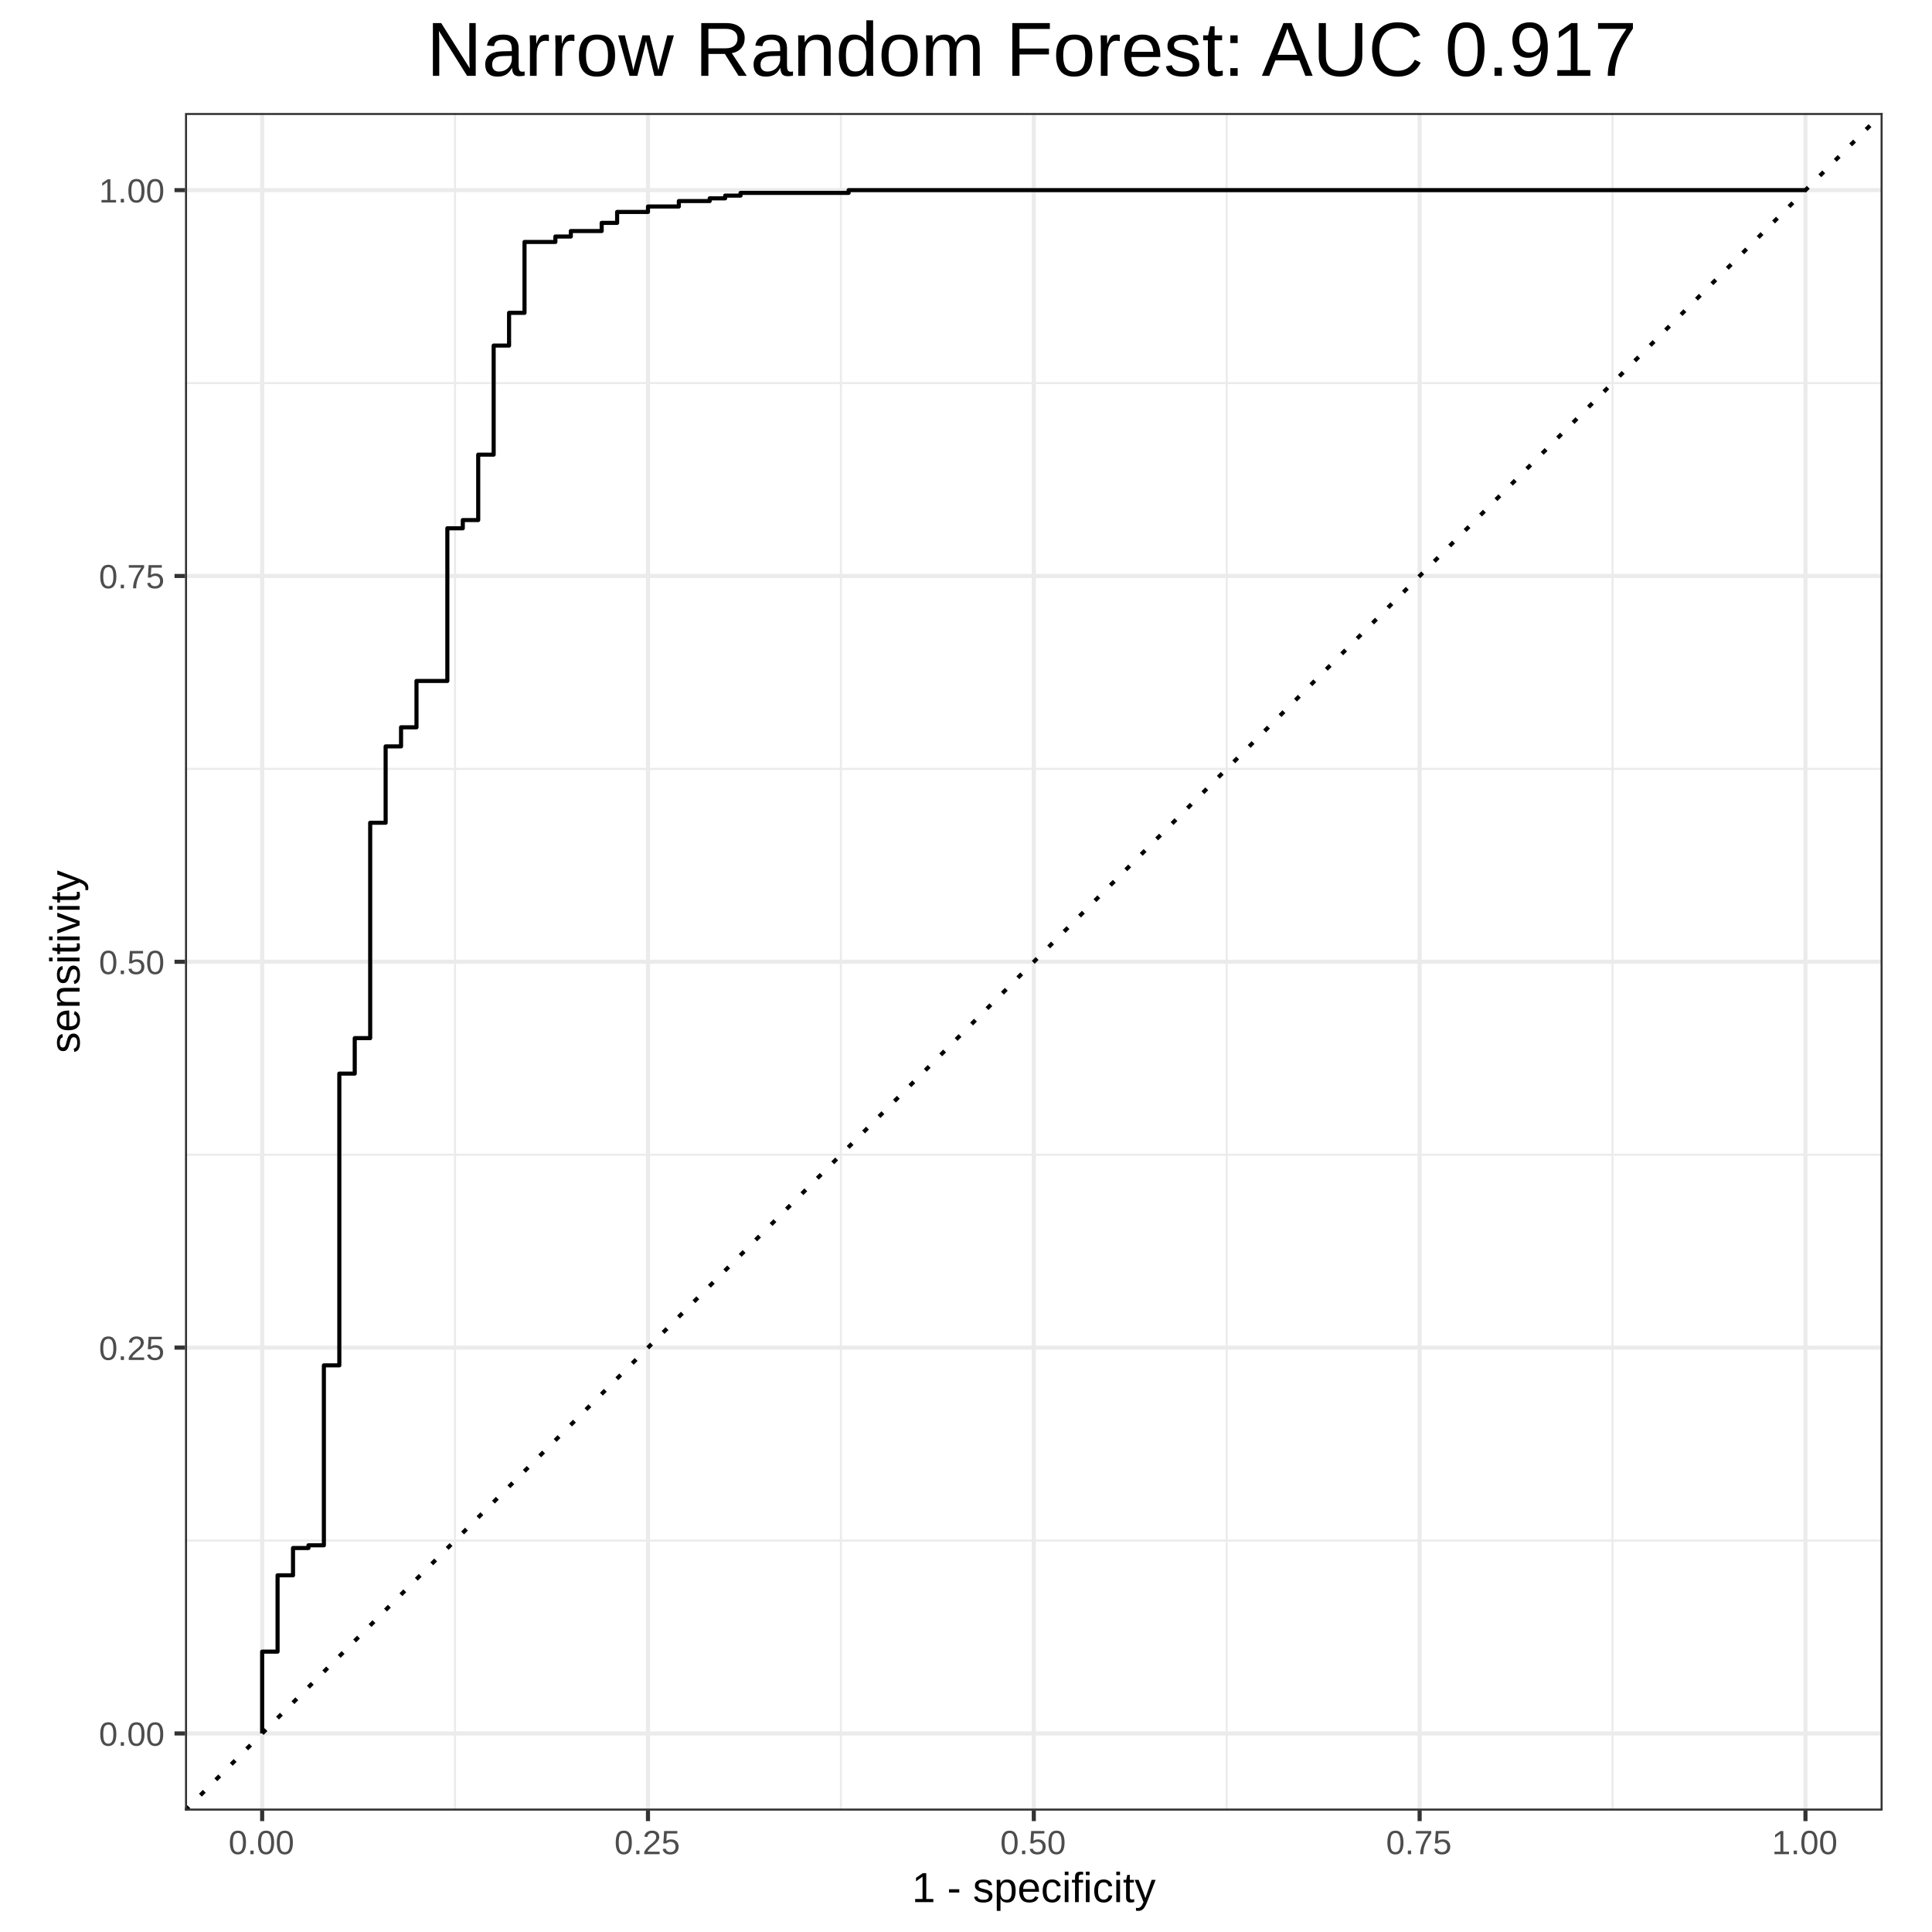
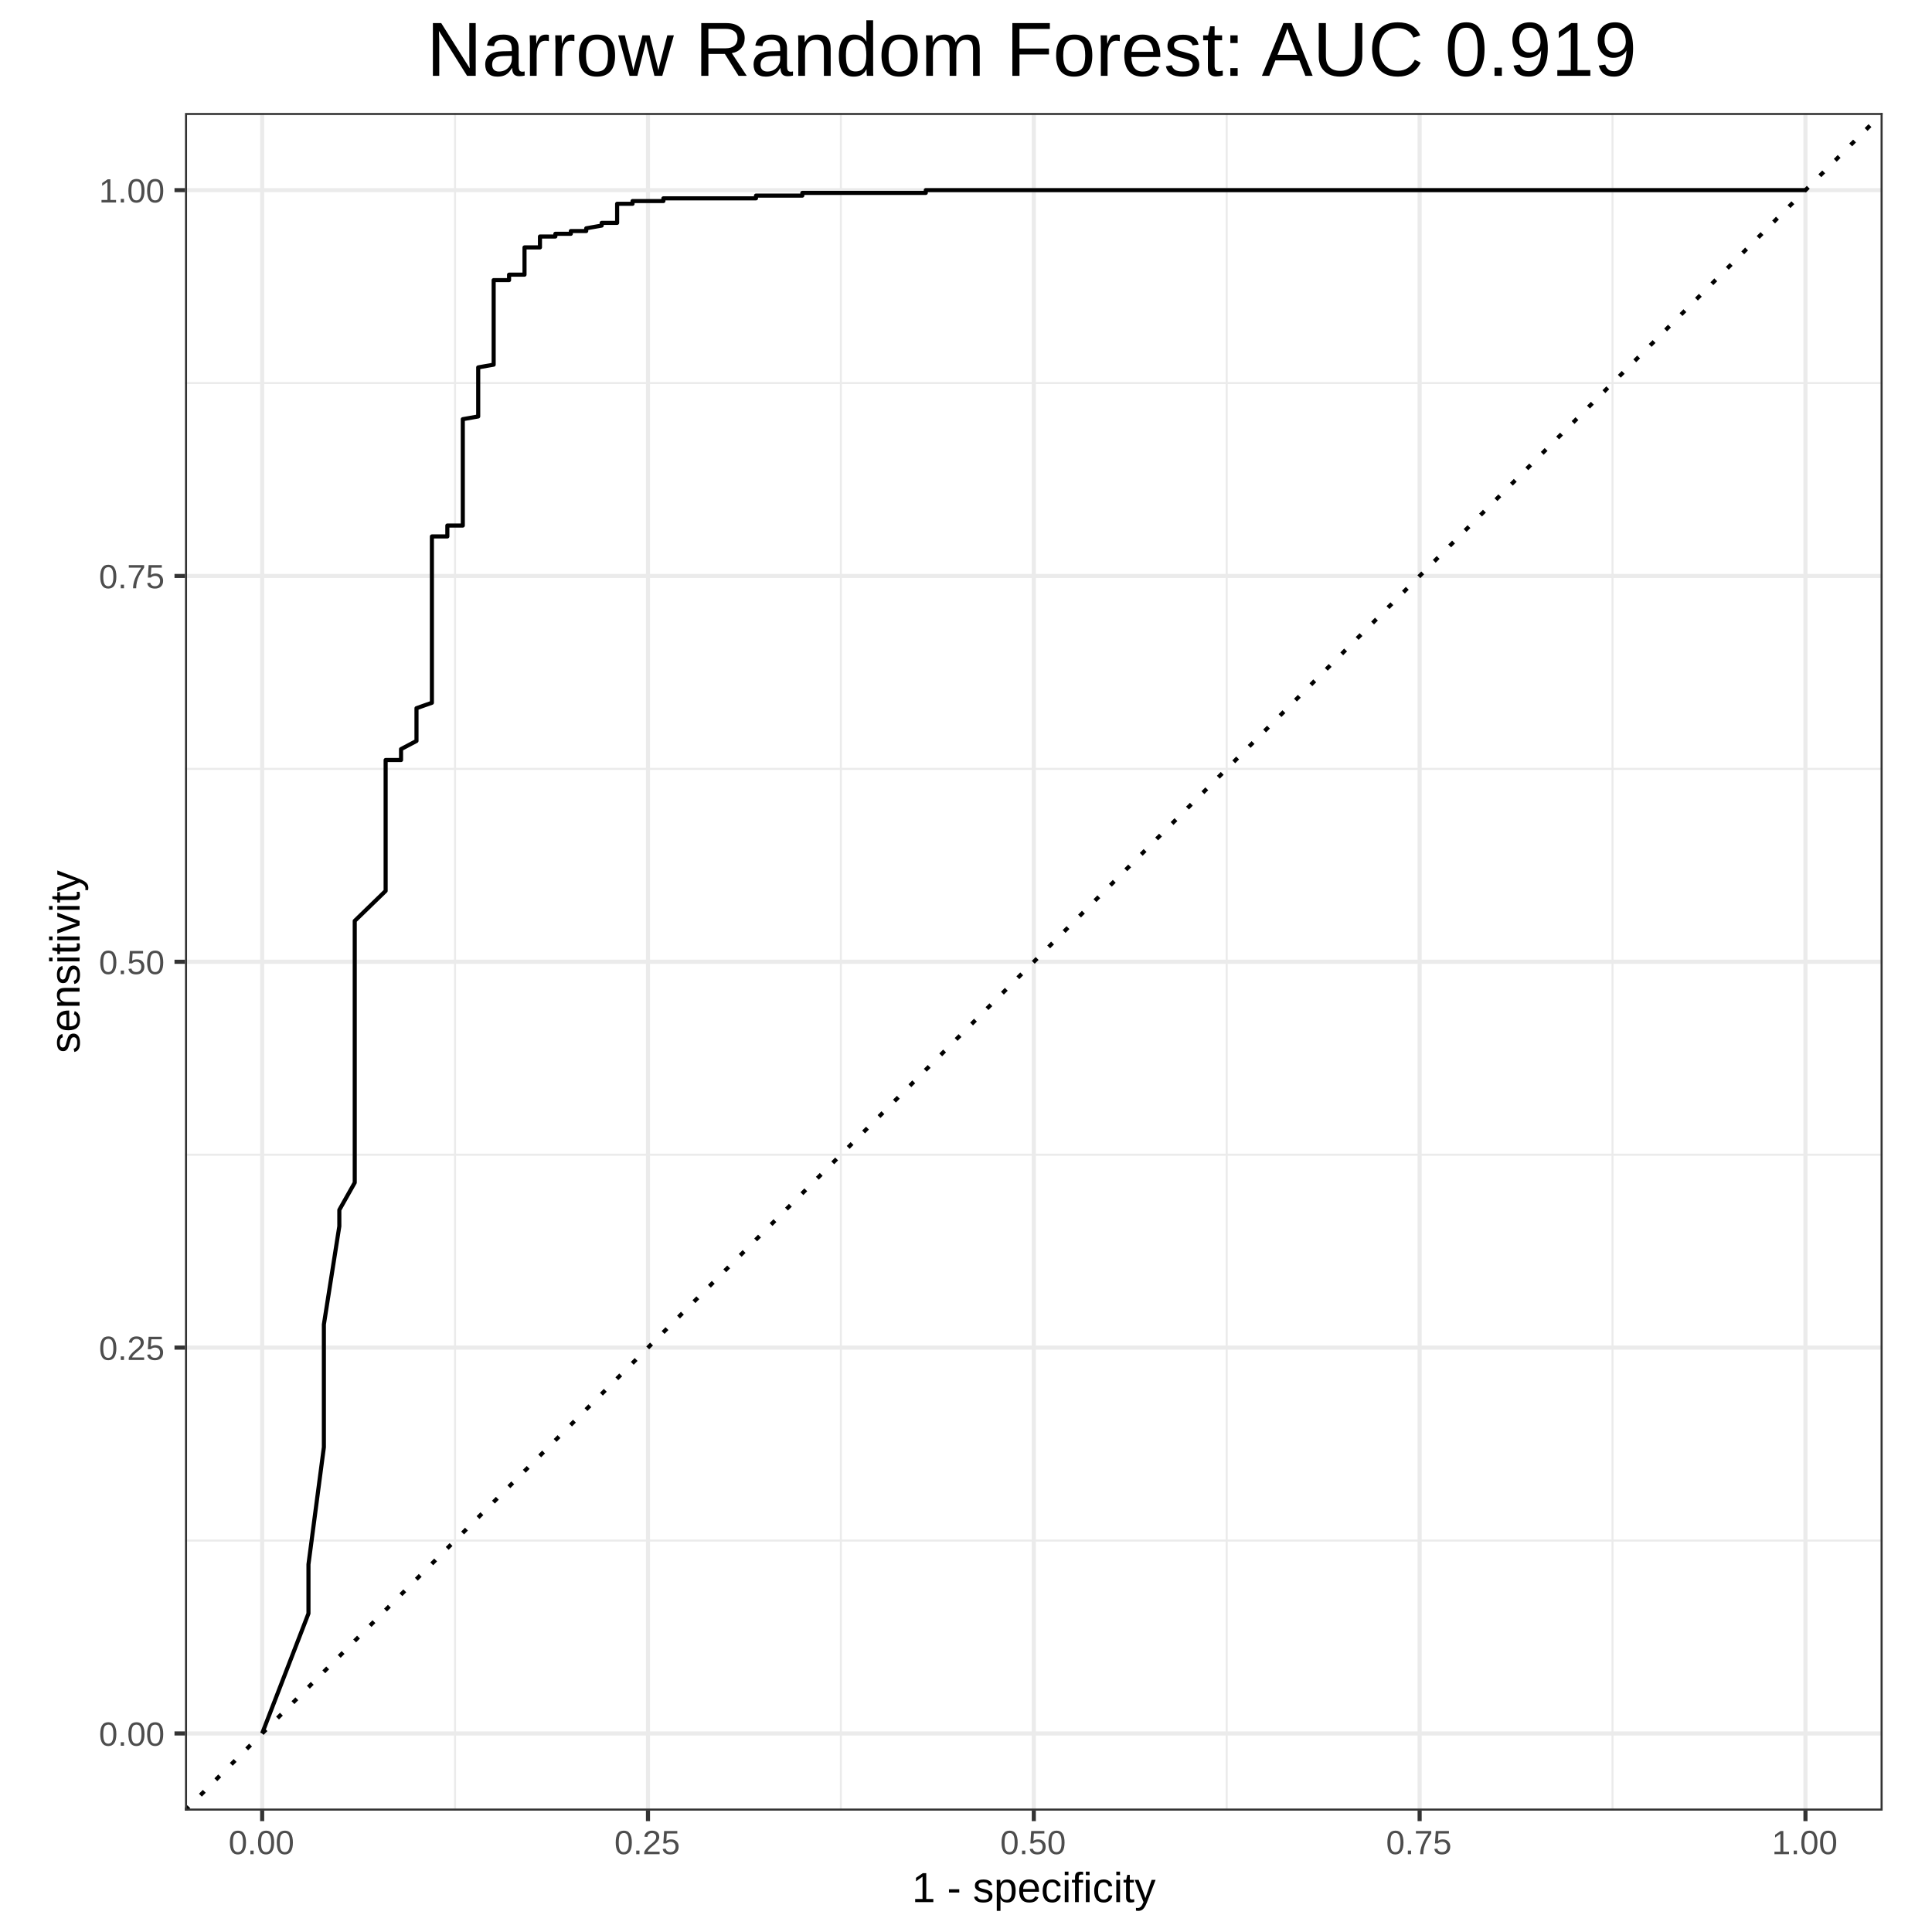
<svg xmlns="http://www.w3.org/2000/svg" viewBox="0 0 504.00 504.00">
  <defs>
    <style type="text/css">
    line, polyline, polygon, path, rect, circle {
      fill: none;
      stroke: #000000;
      stroke-linecap: round;
      stroke-linejoin: round;
      stroke-miterlimit: 10.00;
    }
  </style>
  </defs>
  <rect width="100%" height="100%" style="stroke: none; fill: #FFFFFF;" />
  <defs>
    <clipPath id="cpNy40MHw0OTYuNjB8NTA0LjAwfDAuMDA=">
      <rect x="7.40" y="0.00" width="489.19" height="504.00" />
    </clipPath>
  </defs>
  <rect x="7.40" y="-0" width="489.19" height="504.00" style="stroke-width: 1.07; stroke: #FFFFFF; fill: #FFFFFF;" clip-path="url(#cpNy40MHw0OTYuNjB8NTA0LjAwfDAuMDA=)" />
  <defs>
    <clipPath id="cpMC4wMHw1MDQuMDB8NTA0LjAwfDAuMDA=">
      <rect x="0.00" y="0.00" width="504.00" height="504.00" />
    </clipPath>
  </defs>
  <defs>
    <clipPath id="cpNDguMjZ8NDkxLjEyfDQ3Mi4zM3wyOS40Nw==">
      <rect x="48.26" y="29.47" width="442.86" height="442.86" />
    </clipPath>
  </defs>
  <rect x="48.26" y="29.47" width="442.86" height="442.86" style="stroke-width: 1.07; stroke: none; fill: #FFFFFF;" clip-path="url(#cpNDguMjZ8NDkxLjEyfDQ3Mi4zM3wyOS40Nw==)" />
  <polyline points="48.26,401.88 491.12,401.88 " style="stroke-width: 0.53; stroke: #EBEBEB; stroke-linecap: butt;" clip-path="url(#cpNDguMjZ8NDkxLjEyfDQ3Mi4zM3wyOS40Nw==)" />
  <polyline points="48.26,301.23 491.12,301.23 " style="stroke-width: 0.53; stroke: #EBEBEB; stroke-linecap: butt;" clip-path="url(#cpNDguMjZ8NDkxLjEyfDQ3Mi4zM3wyOS40Nw==)" />
  <polyline points="48.26,200.58 491.12,200.58 " style="stroke-width: 0.53; stroke: #EBEBEB; stroke-linecap: butt;" clip-path="url(#cpNDguMjZ8NDkxLjEyfDQ3Mi4zM3wyOS40Nw==)" />
  <polyline points="48.26,99.93 491.12,99.93 " style="stroke-width: 0.53; stroke: #EBEBEB; stroke-linecap: butt;" clip-path="url(#cpNDguMjZ8NDkxLjEyfDQ3Mi4zM3wyOS40Nw==)" />
  <polyline points="118.71,472.33 118.71,29.47 " style="stroke-width: 0.53; stroke: #EBEBEB; stroke-linecap: butt;" clip-path="url(#cpNDguMjZ8NDkxLjEyfDQ3Mi4zM3wyOS40Nw==)" />
  <polyline points="219.36,472.33 219.36,29.47 " style="stroke-width: 0.53; stroke: #EBEBEB; stroke-linecap: butt;" clip-path="url(#cpNDguMjZ8NDkxLjEyfDQ3Mi4zM3wyOS40Nw==)" />
  <polyline points="320.01,472.33 320.01,29.47 " style="stroke-width: 0.53; stroke: #EBEBEB; stroke-linecap: butt;" clip-path="url(#cpNDguMjZ8NDkxLjEyfDQ3Mi4zM3wyOS40Nw==)" />
  <polyline points="420.66,472.33 420.66,29.47 " style="stroke-width: 0.53; stroke: #EBEBEB; stroke-linecap: butt;" clip-path="url(#cpNDguMjZ8NDkxLjEyfDQ3Mi4zM3wyOS40Nw==)" />
  <polyline points="48.26,452.20 491.12,452.20 " style="stroke-width: 1.07; stroke: #EBEBEB; stroke-linecap: butt;" clip-path="url(#cpNDguMjZ8NDkxLjEyfDQ3Mi4zM3wyOS40Nw==)" />
  <polyline points="48.26,351.55 491.12,351.55 " style="stroke-width: 1.07; stroke: #EBEBEB; stroke-linecap: butt;" clip-path="url(#cpNDguMjZ8NDkxLjEyfDQ3Mi4zM3wyOS40Nw==)" />
  <polyline points="48.26,250.90 491.12,250.90 " style="stroke-width: 1.07; stroke: #EBEBEB; stroke-linecap: butt;" clip-path="url(#cpNDguMjZ8NDkxLjEyfDQ3Mi4zM3wyOS40Nw==)" />
  <polyline points="48.26,150.25 491.12,150.25 " style="stroke-width: 1.07; stroke: #EBEBEB; stroke-linecap: butt;" clip-path="url(#cpNDguMjZ8NDkxLjEyfDQ3Mi4zM3wyOS40Nw==)" />
  <polyline points="48.26,49.60 491.12,49.60 " style="stroke-width: 1.07; stroke: #EBEBEB; stroke-linecap: butt;" clip-path="url(#cpNDguMjZ8NDkxLjEyfDQ3Mi4zM3wyOS40Nw==)" />
  <polyline points="68.39,472.33 68.39,29.47 " style="stroke-width: 1.07; stroke: #EBEBEB; stroke-linecap: butt;" clip-path="url(#cpNDguMjZ8NDkxLjEyfDQ3Mi4zM3wyOS40Nw==)" />
  <polyline points="169.04,472.33 169.04,29.47 " style="stroke-width: 1.07; stroke: #EBEBEB; stroke-linecap: butt;" clip-path="url(#cpNDguMjZ8NDkxLjEyfDQ3Mi4zM3wyOS40Nw==)" />
  <polyline points="269.69,472.33 269.69,29.47 " style="stroke-width: 1.07; stroke: #EBEBEB; stroke-linecap: butt;" clip-path="url(#cpNDguMjZ8NDkxLjEyfDQ3Mi4zM3wyOS40Nw==)" />
  <polyline points="370.34,472.33 370.34,29.47 " style="stroke-width: 1.07; stroke: #EBEBEB; stroke-linecap: butt;" clip-path="url(#cpNDguMjZ8NDkxLjEyfDQ3Mi4zM3wyOS40Nw==)" />
  <polyline points="470.99,472.33 470.99,29.47 " style="stroke-width: 1.07; stroke: #EBEBEB; stroke-linecap: butt;" clip-path="url(#cpNDguMjZ8NDkxLjEyfDQ3Mi4zM3wyOS40Nw==)" />
-   <polyline points="470.99,49.60 470.99,49.60 466.96,49.60 462.94,49.60 458.91,49.60 454.88,49.60 450.86,49.60 446.83,49.60 442.81,49.60 438.78,49.60 434.75,49.60 430.73,49.60 426.70,49.60 422.68,49.60 418.65,49.60 414.62,49.60 410.60,49.60 406.57,49.60 402.55,49.60 398.52,49.60 394.49,49.60 390.47,49.60 386.44,49.60 382.42,49.60 378.39,49.60 374.36,49.60 370.34,49.60 366.31,49.60 362.29,49.60 358.26,49.60 354.23,49.60 350.21,49.60 346.18,49.60 342.16,49.60 338.13,49.60 334.10,49.60 330.08,49.60 326.05,49.60 322.03,49.60 318.00,49.60 313.97,49.60 309.95,49.60 305.92,49.60 301.90,49.60 297.87,49.60 293.84,49.60 289.82,49.60 285.79,49.60 281.77,49.60 277.74,49.60 273.71,49.60 269.69,49.60 265.66,49.60 261.64,49.60 257.61,49.60 253.58,49.60 249.56,49.60 245.53,49.60 241.51,49.60 237.48,49.60 233.45,49.60 229.43,49.60 225.40,49.60 221.38,49.60 221.38,50.32 217.35,50.32 213.32,50.32 209.30,50.32 205.27,50.32 201.25,50.32 197.22,50.32 193.19,50.32 193.19,51.03 189.17,51.03 189.17,51.74 185.14,51.74 185.14,52.45 181.12,52.45 177.09,52.45 177.09,53.16 177.09,53.87 173.06,53.87 169.04,53.87 169.04,54.58 169.04,55.29 165.01,55.29 160.99,55.29 160.99,56.01 160.99,56.72 160.99,57.43 160.99,58.14 156.96,58.14 156.96,58.85 156.96,59.56 156.96,60.27 152.93,60.27 148.91,60.27 148.91,60.99 148.91,61.70 144.88,61.70 144.88,62.41 144.88,63.12 140.86,63.12 136.83,63.12 136.83,63.83 136.83,64.54 136.83,65.25 136.83,65.96 136.83,66.68 136.83,67.39 136.83,68.10 136.83,68.81 136.83,69.52 136.83,70.23 136.83,70.94 136.83,71.65 136.83,72.37 136.83,73.08 136.83,73.79 136.83,74.50 136.83,75.21 136.83,75.92 136.83,76.63 136.83,77.35 136.83,78.06 136.83,78.77 136.83,79.48 136.83,80.19 136.83,80.90 136.83,81.61 132.80,81.61 132.80,82.32 132.80,83.04 132.80,83.75 132.80,84.46 132.80,85.17 132.80,85.88 132.80,86.59 132.80,87.30 132.80,88.02 132.80,88.73 132.80,89.44 132.80,90.15 128.78,90.15 128.78,90.86 128.78,91.57 128.78,92.28 128.78,92.99 128.78,93.71 128.78,94.42 128.78,95.13 128.78,95.84 128.78,96.55 128.78,97.26 128.78,97.97 128.78,98.68 128.78,99.40 128.78,100.11 128.78,100.82 128.78,101.53 128.78,102.24 128.78,102.95 128.78,103.66 128.78,104.38 128.78,105.09 128.78,105.80 128.78,106.51 128.78,107.22 128.78,107.93 128.78,108.64 128.78,109.35 128.78,110.07 128.78,110.78 128.78,111.49 128.78,112.20 128.78,112.91 128.78,113.62 128.78,114.33 128.78,115.04 128.78,115.76 128.78,116.47 128.78,117.18 128.78,117.89 128.78,118.60 124.75,118.60 124.75,119.31 124.75,120.02 124.75,120.74 124.75,121.45 124.75,122.16 124.75,122.87 124.75,123.58 124.75,124.29 124.75,125.00 124.75,125.71 124.75,126.43 124.75,127.14 124.75,127.85 124.75,128.56 124.75,129.27 124.75,129.98 124.75,130.69 124.75,131.40 124.75,132.12 124.75,132.83 124.75,133.54 124.75,134.25 124.75,134.96 124.75,135.67 120.73,135.67 120.73,136.38 120.73,137.10 120.73,137.81 116.70,137.81 116.70,138.52 116.70,139.23 116.70,139.94 116.70,140.65 116.70,141.36 116.70,142.07 116.70,142.79 116.70,143.50 116.70,144.21 116.70,144.92 116.70,145.63 116.70,146.34 116.70,147.05 116.70,147.76 116.70,148.48 116.70,149.19 116.70,149.90 116.70,150.61 116.70,151.32 116.70,152.03 116.70,152.74 116.70,153.46 116.70,154.17 116.70,154.88 116.70,155.59 116.70,156.30 116.70,157.01 116.70,157.72 116.70,158.43 116.70,159.15 116.70,159.86 116.70,160.57 116.70,161.28 116.70,161.99 116.70,162.70 116.70,163.41 116.70,164.12 116.70,164.84 116.70,165.55 116.70,166.26 116.70,166.97 116.70,167.68 116.70,168.39 116.70,169.10 116.70,169.82 116.70,170.53 116.70,171.24 116.70,171.95 116.70,172.66 116.70,173.37 116.70,174.08 116.70,174.79 116.70,175.51 116.70,176.22 116.70,176.93 116.70,177.64 112.67,177.64 108.65,177.64 108.65,178.35 108.65,179.06 108.65,179.77 108.65,180.48 108.65,181.20 108.65,181.91 108.65,182.62 108.65,183.33 108.65,184.04 108.65,184.75 108.65,185.46 108.65,186.18 108.65,186.89 108.65,187.60 108.65,188.31 108.65,189.02 108.65,189.73 104.62,189.73 104.62,190.44 104.62,191.15 104.62,191.87 104.62,192.58 104.62,193.29 104.62,194.00 104.62,194.71 100.60,194.71 100.60,195.42 100.60,196.13 100.60,196.84 100.60,197.56 100.60,198.27 100.60,198.98 100.60,199.69 100.60,200.40 100.60,201.11 100.60,201.82 100.60,202.54 100.60,203.25 100.60,203.96 100.60,204.67 100.60,205.38 100.60,206.09 100.60,206.80 100.60,207.51 100.60,208.23 100.60,208.94 100.60,209.65 100.60,210.36 100.60,211.07 100.60,211.78 100.60,212.49 100.60,213.20 100.60,213.92 100.60,214.63 96.57,214.63 96.57,215.34 96.57,216.05 96.57,216.76 96.57,217.47 96.57,218.18 96.57,218.90 96.57,219.61 96.57,220.32 96.57,221.03 96.57,221.74 96.57,222.45 96.57,223.16 96.57,223.87 96.57,224.59 96.57,225.30 96.57,226.72 96.57,227.43 96.57,228.14 96.57,228.85 96.57,229.56 96.57,230.28 96.57,230.99 96.57,231.70 96.57,232.41 96.57,233.12 96.57,233.83 96.57,234.54 96.57,235.26 96.57,235.97 96.57,236.68 96.57,237.39 96.57,238.10 96.57,238.81 96.57,239.52 96.57,240.23 96.57,240.95 96.57,241.66 96.57,242.37 96.57,243.08 96.57,243.79 96.57,244.50 96.57,245.21 96.57,245.92 96.57,246.64 96.57,247.35 96.57,248.06 96.57,248.77 96.57,249.48 96.57,250.19 96.57,250.90 96.57,251.62 96.57,252.33 96.57,253.04 96.57,253.75 96.57,254.46 96.57,255.17 96.57,255.88 96.57,256.59 96.57,257.31 96.57,258.02 96.57,258.73 96.57,259.44 96.57,260.15 96.57,260.86 96.57,261.57 96.57,262.29 96.57,263.00 96.57,263.71 96.57,264.42 96.57,265.13 96.57,265.84 96.57,266.55 96.57,267.26 96.57,267.98 96.57,268.69 96.57,269.40 96.57,270.11 96.57,270.82 92.54,270.82 92.54,271.53 92.54,272.24 92.54,272.95 92.54,273.67 92.54,274.38 92.54,275.09 92.54,275.80 92.54,276.51 92.54,277.22 92.54,277.93 92.54,278.65 92.54,279.36 92.54,280.07 88.52,280.07 88.52,280.78 88.52,281.49 88.52,282.20 88.52,282.91 88.52,283.62 88.52,284.34 88.52,285.05 88.52,285.76 88.52,286.47 88.52,287.18 88.52,287.89 88.52,288.60 88.52,289.31 88.52,290.03 88.52,290.74 88.52,291.45 88.52,292.16 88.52,292.87 88.52,293.58 88.52,294.29 88.52,295.01 88.52,295.72 88.52,296.43 88.52,297.14 88.52,297.85 88.52,298.56 88.52,299.27 88.52,299.98 88.52,300.70 88.52,301.41 88.52,302.12 88.52,302.83 88.52,303.54 88.52,304.25 88.52,304.96 88.52,305.67 88.52,306.39 88.52,307.10 88.52,307.81 88.52,308.52 88.52,309.23 88.52,309.94 88.52,310.65 88.52,311.37 88.52,312.08 88.52,312.79 88.52,313.50 88.52,314.21 88.52,314.92 88.52,315.63 88.52,316.34 88.52,317.06 88.52,317.77 88.52,318.48 88.52,319.19 88.52,319.90 88.52,320.61 88.52,321.32 88.52,322.03 88.52,322.75 88.52,323.46 88.52,324.17 88.52,324.88 88.52,325.59 88.52,326.30 88.52,327.01 88.52,327.73 88.52,328.44 88.52,329.15 88.52,329.86 88.52,330.57 88.52,331.28 88.52,331.99 88.52,332.70 88.52,333.42 88.52,334.13 88.52,334.84 88.52,335.55 88.52,336.26 88.52,336.97 88.52,337.68 88.52,338.39 88.52,339.11 88.52,339.82 88.52,340.53 88.52,341.24 88.52,341.95 88.52,342.66 88.52,343.37 88.52,344.09 88.52,344.80 88.52,345.51 88.52,346.22 88.52,346.93 88.52,347.64 88.52,348.35 88.52,349.06 88.52,349.78 88.52,350.49 88.52,351.20 88.52,351.91 88.52,352.62 88.52,353.33 88.52,354.04 88.52,354.75 88.52,355.47 88.52,356.18 84.49,356.18 84.49,356.89 84.49,357.60 84.49,358.31 84.49,359.02 84.49,359.73 84.49,360.45 84.49,361.16 84.49,361.87 84.49,362.58 84.49,363.29 84.49,364.00 84.49,364.71 84.49,365.42 84.49,366.14 84.49,366.85 84.49,367.56 84.49,368.27 84.49,368.98 84.49,369.69 84.49,370.40 84.49,371.11 84.49,371.83 84.49,372.54 84.49,373.25 84.49,373.96 84.49,374.67 84.49,375.38 84.49,376.09 84.49,376.81 84.49,377.52 84.49,378.23 84.49,378.94 84.49,379.65 84.49,380.36 84.49,381.07 84.49,381.78 84.49,382.50 84.49,383.21 84.49,383.92 84.49,384.63 84.49,385.34 84.49,386.05 84.49,386.76 84.49,387.47 84.49,388.19 84.49,388.90 84.49,389.61 84.49,390.32 84.49,391.03 84.49,391.74 84.49,392.45 84.49,393.17 84.49,393.88 84.49,394.59 84.49,395.30 84.49,396.01 84.49,396.72 84.49,397.43 84.49,398.14 84.49,398.86 84.49,399.57 84.49,400.28 84.49,400.99 84.49,401.70 84.49,402.41 84.49,403.12 80.47,403.12 80.47,403.83 76.44,403.83 76.44,404.55 76.44,405.26 76.44,405.97 76.44,406.68 76.44,407.39 76.44,408.10 76.44,408.81 76.44,409.53 76.44,410.24 76.44,410.95 72.41,410.95 72.41,411.66 72.41,412.37 72.41,413.08 72.41,413.79 72.41,414.50 72.41,415.22 72.41,415.93 72.41,416.64 72.41,417.35 72.41,418.06 72.41,418.77 72.41,419.48 72.41,420.19 72.41,420.91 72.41,421.62 72.41,422.33 72.41,423.04 72.41,423.75 72.41,424.46 72.41,425.17 72.41,425.89 72.41,426.60 72.41,427.31 72.41,428.02 72.41,428.73 72.41,429.44 72.41,430.15 72.41,430.86 68.39,430.86 68.39,431.58 68.39,432.29 68.39,433.00 68.39,433.71 68.39,434.42 68.39,435.13 68.39,435.84 68.39,436.55 68.39,437.27 68.39,437.98 68.39,438.69 68.39,439.40 68.39,440.11 68.39,440.82 68.39,441.53 68.39,442.96 68.39,443.67 68.39,444.38 68.39,445.09 68.39,445.80 68.39,446.51 68.39,447.22 68.39,447.94 68.39,448.65 68.39,449.36 68.39,450.07 68.39,450.78 68.39,452.20 " style="stroke-width: 1.07; stroke-linecap: butt;" clip-path="url(#cpNDguMjZ8NDkxLjEyfDQ3Mi4zM3wyOS40Nw==)" />
+   <polyline points="470.99,49.60 470.99,49.60 466.96,49.60 462.94,49.60 458.91,49.60 454.88,49.60 450.86,49.60 446.83,49.60 442.81,49.60 438.78,49.60 434.75,49.60 430.73,49.60 426.70,49.60 422.68,49.60 418.65,49.60 414.62,49.60 410.60,49.60 406.57,49.60 402.55,49.60 398.52,49.60 394.49,49.60 390.47,49.60 386.44,49.60 382.42,49.60 374.36,49.60 370.34,49.60 366.31,49.60 362.29,49.60 358.26,49.60 354.23,49.60 350.21,49.60 346.18,49.60 342.16,49.60 338.13,49.60 330.08,49.60 326.05,49.60 322.03,49.60 318.00,49.60 313.97,49.60 305.92,49.60 301.90,49.60 297.87,49.60 293.84,49.60 289.82,49.60 285.79,49.60 281.77,49.60 277.74,49.60 273.71,49.60 269.69,49.60 265.66,49.60 261.64,49.60 257.61,49.60 253.58,49.60 249.56,49.60 245.53,49.60 241.51,49.60 241.51,50.32 237.48,50.32 233.45,50.32 229.43,50.32 225.40,50.32 221.38,50.32 217.35,50.32 213.32,50.32 209.30,50.32 209.30,51.03 205.27,51.03 201.25,51.03 197.22,51.03 197.22,51.74 193.19,51.74 189.17,51.74 185.14,51.74 181.12,51.74 177.09,51.74 173.06,51.74 173.06,52.45 169.04,52.45 165.01,52.45 165.01,53.16 160.99,53.16 160.99,53.87 160.99,54.58 160.99,55.29 160.99,56.01 160.99,56.72 160.99,57.43 160.99,58.14 156.96,58.14 156.96,58.85 152.93,59.56 152.93,60.27 148.91,60.27 148.91,60.99 144.88,60.99 144.88,61.70 140.86,61.70 140.86,62.41 140.86,63.12 140.86,63.83 140.86,64.54 136.83,64.54 136.83,65.25 136.83,65.96 136.83,66.68 136.83,67.39 136.83,68.10 136.83,68.81 136.83,69.52 136.83,70.23 136.83,70.94 136.83,71.65 132.80,71.65 132.80,72.37 132.80,73.08 128.78,73.08 128.78,73.79 128.78,74.50 128.78,75.21 128.78,75.92 128.78,76.63 128.78,77.35 128.78,78.06 128.78,78.77 128.78,79.48 128.78,80.19 128.78,80.90 128.78,81.61 128.78,82.32 128.78,83.04 128.78,83.75 128.78,84.46 128.78,85.17 128.78,85.88 128.78,87.30 128.78,88.02 128.78,88.73 128.78,89.44 128.78,90.15 128.78,90.86 128.78,91.57 128.78,92.28 128.78,92.99 128.78,93.71 128.78,94.42 128.78,95.13 124.75,95.84 124.75,96.55 124.75,97.26 124.75,97.97 124.75,98.68 124.75,100.11 124.75,100.82 124.75,101.53 124.75,102.24 124.75,102.95 124.75,104.38 124.75,105.09 124.75,106.51 124.75,107.22 124.75,107.93 124.75,108.64 120.73,109.35 120.73,110.07 120.73,110.78 120.73,111.49 120.73,112.20 120.73,112.91 120.73,114.33 120.73,115.04 120.73,117.89 120.73,119.31 120.73,120.02 120.73,120.74 120.73,121.45 120.73,122.16 120.73,122.87 120.73,125.71 120.73,127.14 120.73,127.85 120.73,128.56 120.73,129.27 120.73,130.69 120.73,132.12 120.73,132.83 120.73,133.54 120.73,134.25 120.73,134.96 120.73,135.67 120.73,136.38 120.73,137.10 116.70,137.10 116.70,137.81 116.70,139.23 116.70,139.94 112.67,139.94 112.67,140.65 112.67,141.36 112.67,142.79 112.67,143.50 112.67,145.63 112.67,148.48 112.67,149.90 112.67,152.03 112.67,153.46 112.67,154.88 112.67,155.59 112.67,157.01 112.67,158.43 112.67,159.15 112.67,160.57 112.67,161.28 112.67,162.70 112.67,165.55 112.67,166.26 112.67,168.39 112.67,169.10 112.67,172.66 112.67,174.79 112.67,175.51 112.67,176.22 112.67,178.35 112.67,180.48 112.67,181.20 112.67,183.33 108.65,184.75 108.65,185.46 108.65,191.15 108.65,191.87 108.65,193.29 104.62,195.42 104.62,197.56 104.62,198.27 100.60,198.27 100.60,200.40 100.60,203.25 100.60,203.96 100.60,204.67 100.60,205.38 100.60,211.78 100.60,212.49 100.60,214.63 100.60,217.47 100.60,218.18 100.60,222.45 100.60,225.30 100.60,230.99 100.60,231.70 100.60,232.41 92.54,240.23 92.54,240.95 92.54,241.66 92.54,242.37 92.54,243.79 92.54,244.50 92.54,249.48 92.54,251.62 92.54,257.31 92.54,258.02 92.54,261.57 92.54,265.84 92.54,267.98 92.54,268.69 92.54,269.40 92.54,270.82 92.54,290.03 92.54,290.74 92.54,291.45 92.54,292.16 92.54,292.87 92.54,296.43 92.54,297.14 92.54,302.83 92.54,303.54 92.54,308.52 88.52,315.63 88.52,316.34 88.52,319.90 84.49,345.51 84.49,346.22 84.49,347.64 84.49,348.35 84.49,351.20 84.49,353.33 84.49,363.29 84.49,367.56 84.49,373.96 84.49,375.38 84.49,376.81 84.49,377.52 80.47,408.10 80.47,408.81 80.47,410.24 80.47,415.22 80.47,417.35 80.47,418.06 80.47,418.77 80.47,420.91 68.39,452.20 " style="stroke-width: 1.07; stroke-linecap: butt;" clip-path="url(#cpNDguMjZ8NDkxLjEyfDQ3Mi4zM3wyOS40Nw==)" />
  <line x1="48.26" y1="472.33" x2="491.12" y2="29.47" style="stroke-width: 1.07; stroke-dasharray: 1.42,4.27; stroke-linecap: butt;" clip-path="url(#cpNDguMjZ8NDkxLjEyfDQ3Mi4zM3wyOS40Nw==)" />
  <rect x="48.26" y="29.47" width="442.86" height="442.86" style="stroke-width: 1.07; stroke: #333333;" clip-path="url(#cpNDguMjZ8NDkxLjEyfDQ3Mi4zM3wyOS40Nw==)" />
  <defs>
    <clipPath id="cpMC4wMHw1MDQuMDB8NTA0LjAwfDAuMDA=">
      <rect x="0.00" y="0.00" width="504.00" height="504.00" />
    </clipPath>
  </defs>
  <g clip-path="url(#cpMC4wMHw1MDQuMDB8NTA0LjAwfDAuMDA=)">
    <text x="25.81" y="455.42" style="font-size: 8.80px; fill: #4D4D4D; font-family: Arial;" textLength="17.52px" lengthAdjust="spacingAndGlyphs">0.00</text>
  </g>
  <g clip-path="url(#cpMC4wMHw1MDQuMDB8NTA0LjAwfDAuMDA=)">
    <text x="25.81" y="354.77" style="font-size: 8.80px; fill: #4D4D4D; font-family: Arial;" textLength="17.52px" lengthAdjust="spacingAndGlyphs">0.25</text>
  </g>
  <g clip-path="url(#cpMC4wMHw1MDQuMDB8NTA0LjAwfDAuMDA=)">
    <text x="25.81" y="254.12" style="font-size: 8.80px; fill: #4D4D4D; font-family: Arial;" textLength="17.52px" lengthAdjust="spacingAndGlyphs">0.50</text>
  </g>
  <g clip-path="url(#cpMC4wMHw1MDQuMDB8NTA0LjAwfDAuMDA=)">
    <text x="25.81" y="153.47" style="font-size: 8.80px; fill: #4D4D4D; font-family: Arial;" textLength="17.52px" lengthAdjust="spacingAndGlyphs">0.75</text>
  </g>
  <g clip-path="url(#cpMC4wMHw1MDQuMDB8NTA0LjAwfDAuMDA=)">
    <text x="25.81" y="52.82" style="font-size: 8.80px; fill: #4D4D4D; font-family: Arial;" textLength="17.52px" lengthAdjust="spacingAndGlyphs">1.00</text>
  </g>
  <polyline points="45.52,452.20 48.26,452.20 " style="stroke-width: 1.07; stroke: #333333; stroke-linecap: butt;" clip-path="url(#cpMC4wMHw1MDQuMDB8NTA0LjAwfDAuMDA=)" />
  <polyline points="45.52,351.55 48.26,351.55 " style="stroke-width: 1.07; stroke: #333333; stroke-linecap: butt;" clip-path="url(#cpMC4wMHw1MDQuMDB8NTA0LjAwfDAuMDA=)" />
  <polyline points="45.52,250.90 48.26,250.90 " style="stroke-width: 1.07; stroke: #333333; stroke-linecap: butt;" clip-path="url(#cpMC4wMHw1MDQuMDB8NTA0LjAwfDAuMDA=)" />
  <polyline points="45.52,150.25 48.26,150.25 " style="stroke-width: 1.07; stroke: #333333; stroke-linecap: butt;" clip-path="url(#cpMC4wMHw1MDQuMDB8NTA0LjAwfDAuMDA=)" />
  <polyline points="45.52,49.60 48.26,49.60 " style="stroke-width: 1.07; stroke: #333333; stroke-linecap: butt;" clip-path="url(#cpMC4wMHw1MDQuMDB8NTA0LjAwfDAuMDA=)" />
  <polyline points="68.39,475.07 68.39,472.33 " style="stroke-width: 1.07; stroke: #333333; stroke-linecap: butt;" clip-path="url(#cpMC4wMHw1MDQuMDB8NTA0LjAwfDAuMDA=)" />
  <polyline points="169.04,475.07 169.04,472.33 " style="stroke-width: 1.07; stroke: #333333; stroke-linecap: butt;" clip-path="url(#cpMC4wMHw1MDQuMDB8NTA0LjAwfDAuMDA=)" />
  <polyline points="269.69,475.07 269.69,472.33 " style="stroke-width: 1.07; stroke: #333333; stroke-linecap: butt;" clip-path="url(#cpMC4wMHw1MDQuMDB8NTA0LjAwfDAuMDA=)" />
  <polyline points="370.34,475.07 370.34,472.33 " style="stroke-width: 1.07; stroke: #333333; stroke-linecap: butt;" clip-path="url(#cpMC4wMHw1MDQuMDB8NTA0LjAwfDAuMDA=)" />
  <polyline points="470.99,475.07 470.99,472.33 " style="stroke-width: 1.07; stroke: #333333; stroke-linecap: butt;" clip-path="url(#cpMC4wMHw1MDQuMDB8NTA0LjAwfDAuMDA=)" />
  <g clip-path="url(#cpMC4wMHw1MDQuMDB8NTA0LjAwfDAuMDA=)">
    <text x="59.63" y="483.70" style="font-size: 8.80px; fill: #4D4D4D; font-family: Arial;" textLength="17.52px" lengthAdjust="spacingAndGlyphs">0.00</text>
  </g>
  <g clip-path="url(#cpMC4wMHw1MDQuMDB8NTA0LjAwfDAuMDA=)">
    <text x="160.28" y="483.70" style="font-size: 8.80px; fill: #4D4D4D; font-family: Arial;" textLength="17.52px" lengthAdjust="spacingAndGlyphs">0.25</text>
  </g>
  <g clip-path="url(#cpMC4wMHw1MDQuMDB8NTA0LjAwfDAuMDA=)">
    <text x="260.93" y="483.70" style="font-size: 8.80px; fill: #4D4D4D; font-family: Arial;" textLength="17.52px" lengthAdjust="spacingAndGlyphs">0.50</text>
  </g>
  <g clip-path="url(#cpMC4wMHw1MDQuMDB8NTA0LjAwfDAuMDA=)">
    <text x="361.58" y="483.70" style="font-size: 8.80px; fill: #4D4D4D; font-family: Arial;" textLength="17.52px" lengthAdjust="spacingAndGlyphs">0.75</text>
  </g>
  <g clip-path="url(#cpMC4wMHw1MDQuMDB8NTA0LjAwfDAuMDA=)">
    <text x="462.23" y="483.70" style="font-size: 8.80px; fill: #4D4D4D; font-family: Arial;" textLength="17.52px" lengthAdjust="spacingAndGlyphs">1.00</text>
  </g>
  <g clip-path="url(#cpMC4wMHw1MDQuMDB8NTA0LjAwfDAuMDA=)">
    <text x="237.90" y="496.21" style="font-size: 11.00px; font-family: Arial;" textLength="63.57px" lengthAdjust="spacingAndGlyphs">1 - specificity</text>
  </g>
  <g clip-path="url(#cpMC4wMHw1MDQuMDB8NTA0LjAwfDAuMDA=)">
    <text transform="translate(20.76,274.74) rotate(-90)" style="font-size: 11.00px; font-family: Arial;" textLength="47.68px" lengthAdjust="spacingAndGlyphs">sensitivity</text>
  </g>
  <g clip-path="url(#cpMC4wMHw1MDQuMDB8NTA0LjAwfDAuMDA=)">
-     <text x="111.29" y="19.79" style="font-size: 20.00px; font-family: Arial;" textLength="316.79px" lengthAdjust="spacingAndGlyphs">Narrow Random Forest: AUC 0.917</text>
+     <text x="111.29" y="19.79" style="font-size: 20.00px; font-family: Arial;" textLength="316.79px" lengthAdjust="spacingAndGlyphs">Narrow Random Forest: AUC 0.919</text>
  </g>
</svg>
